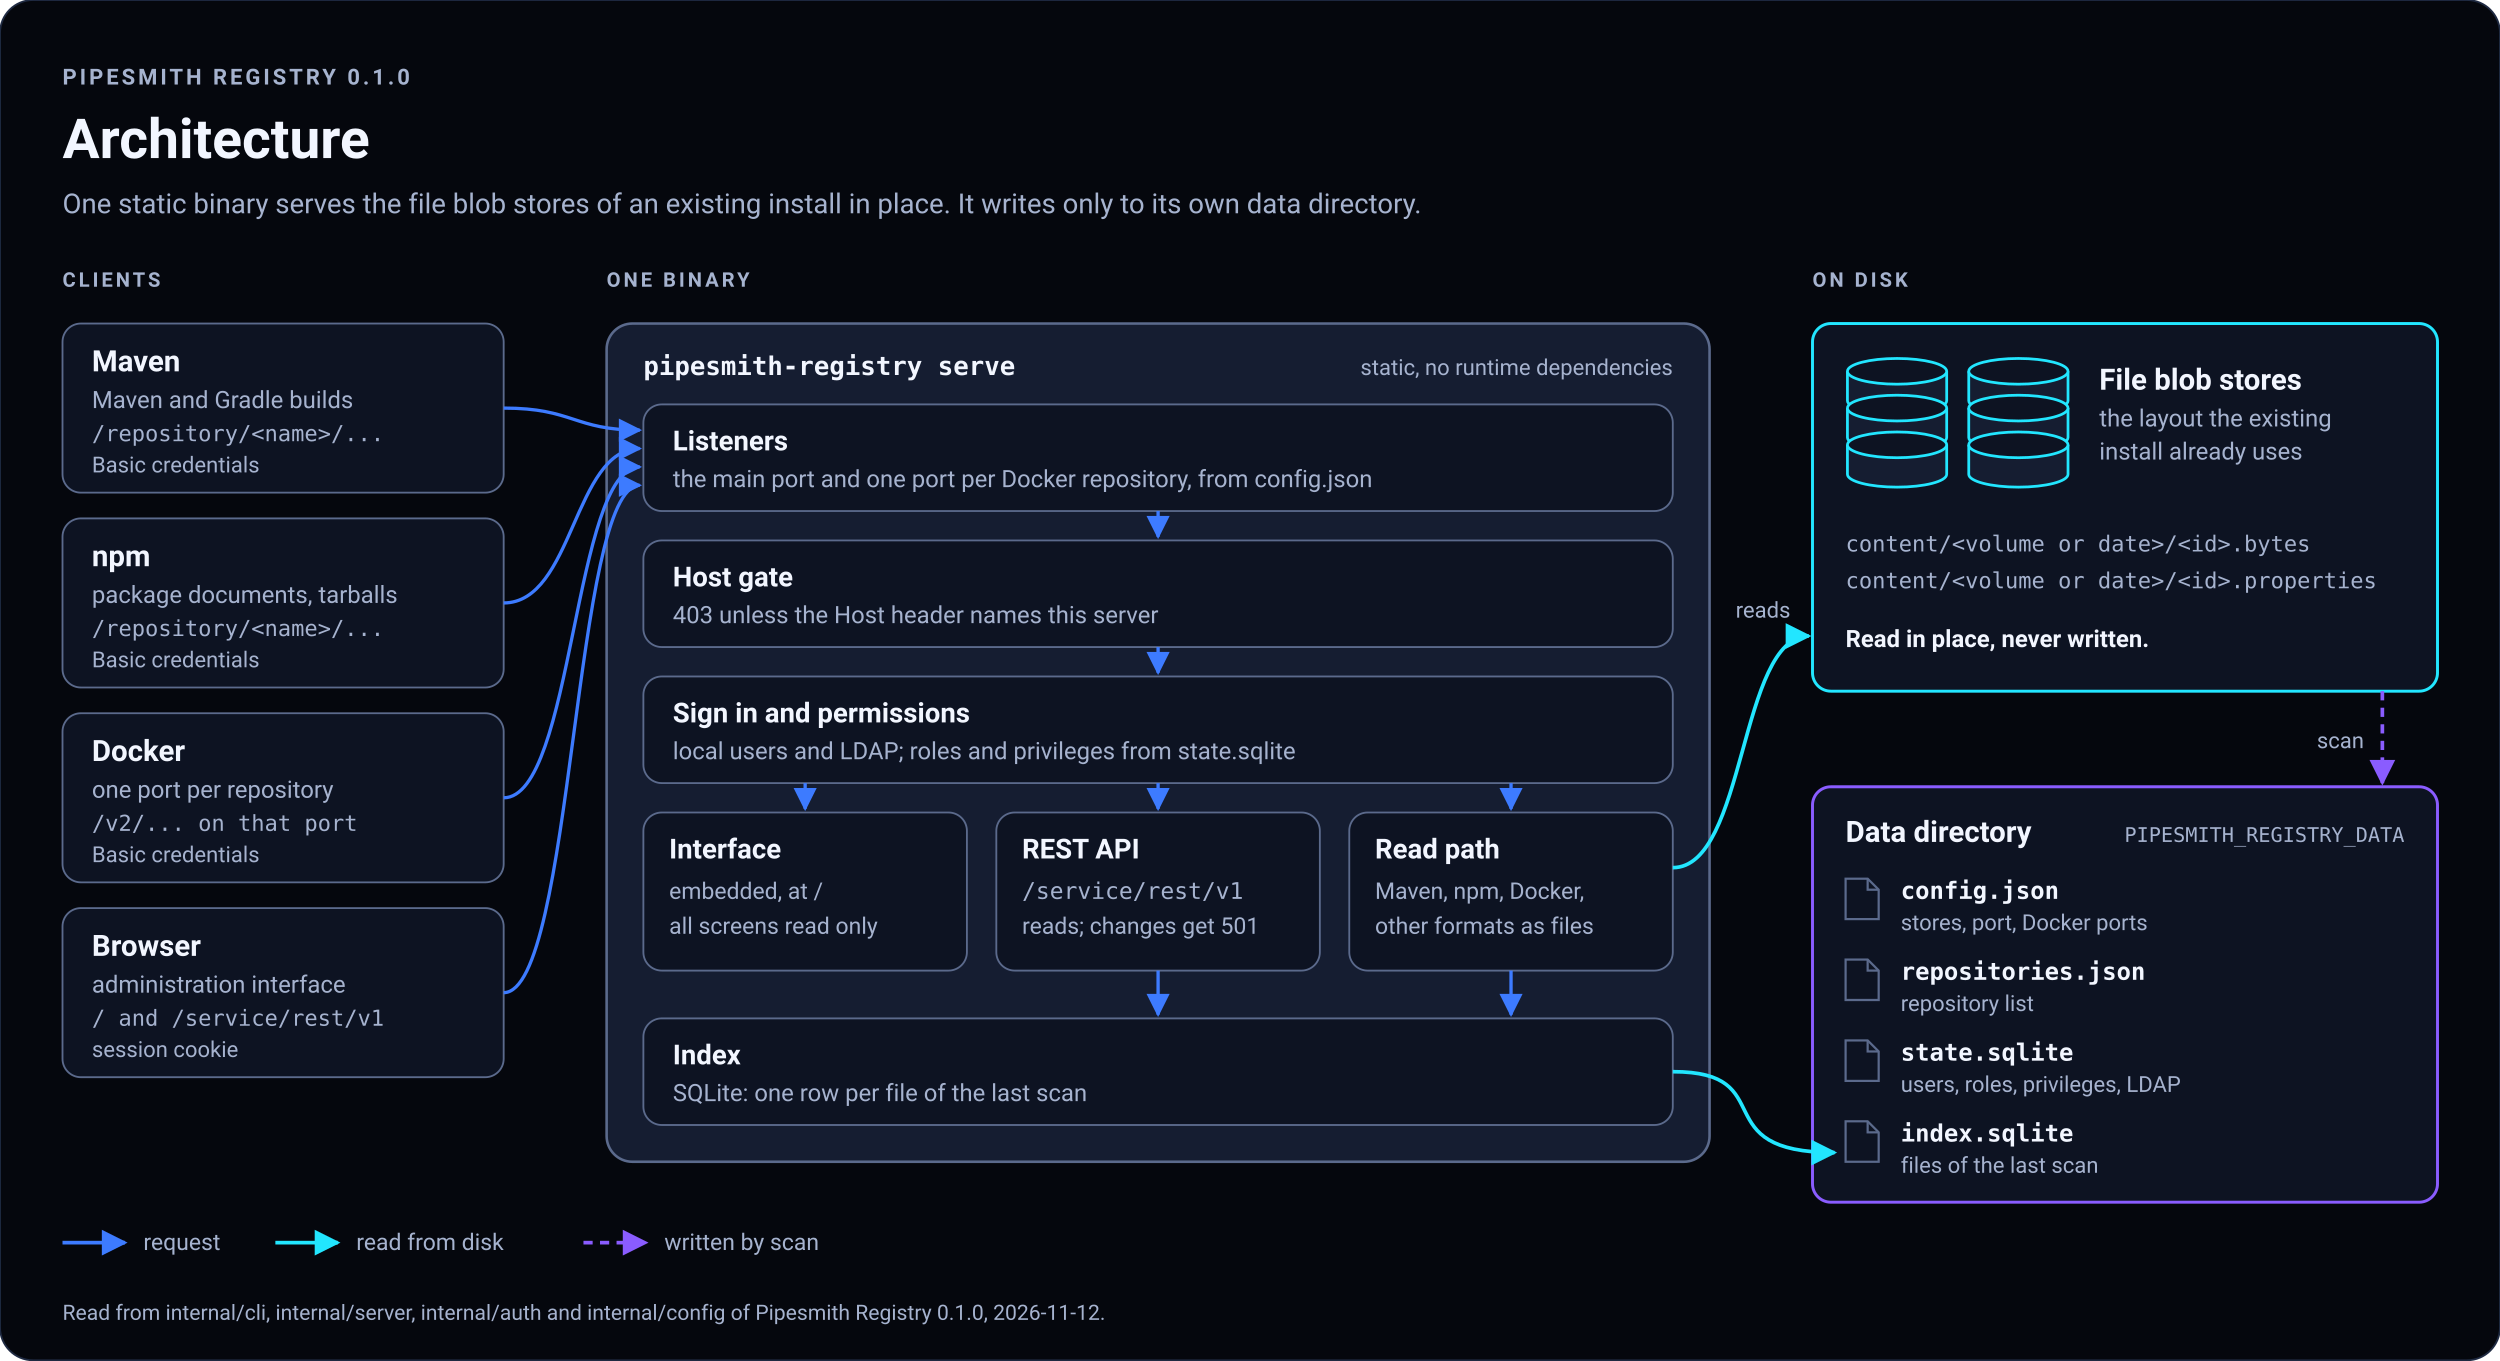
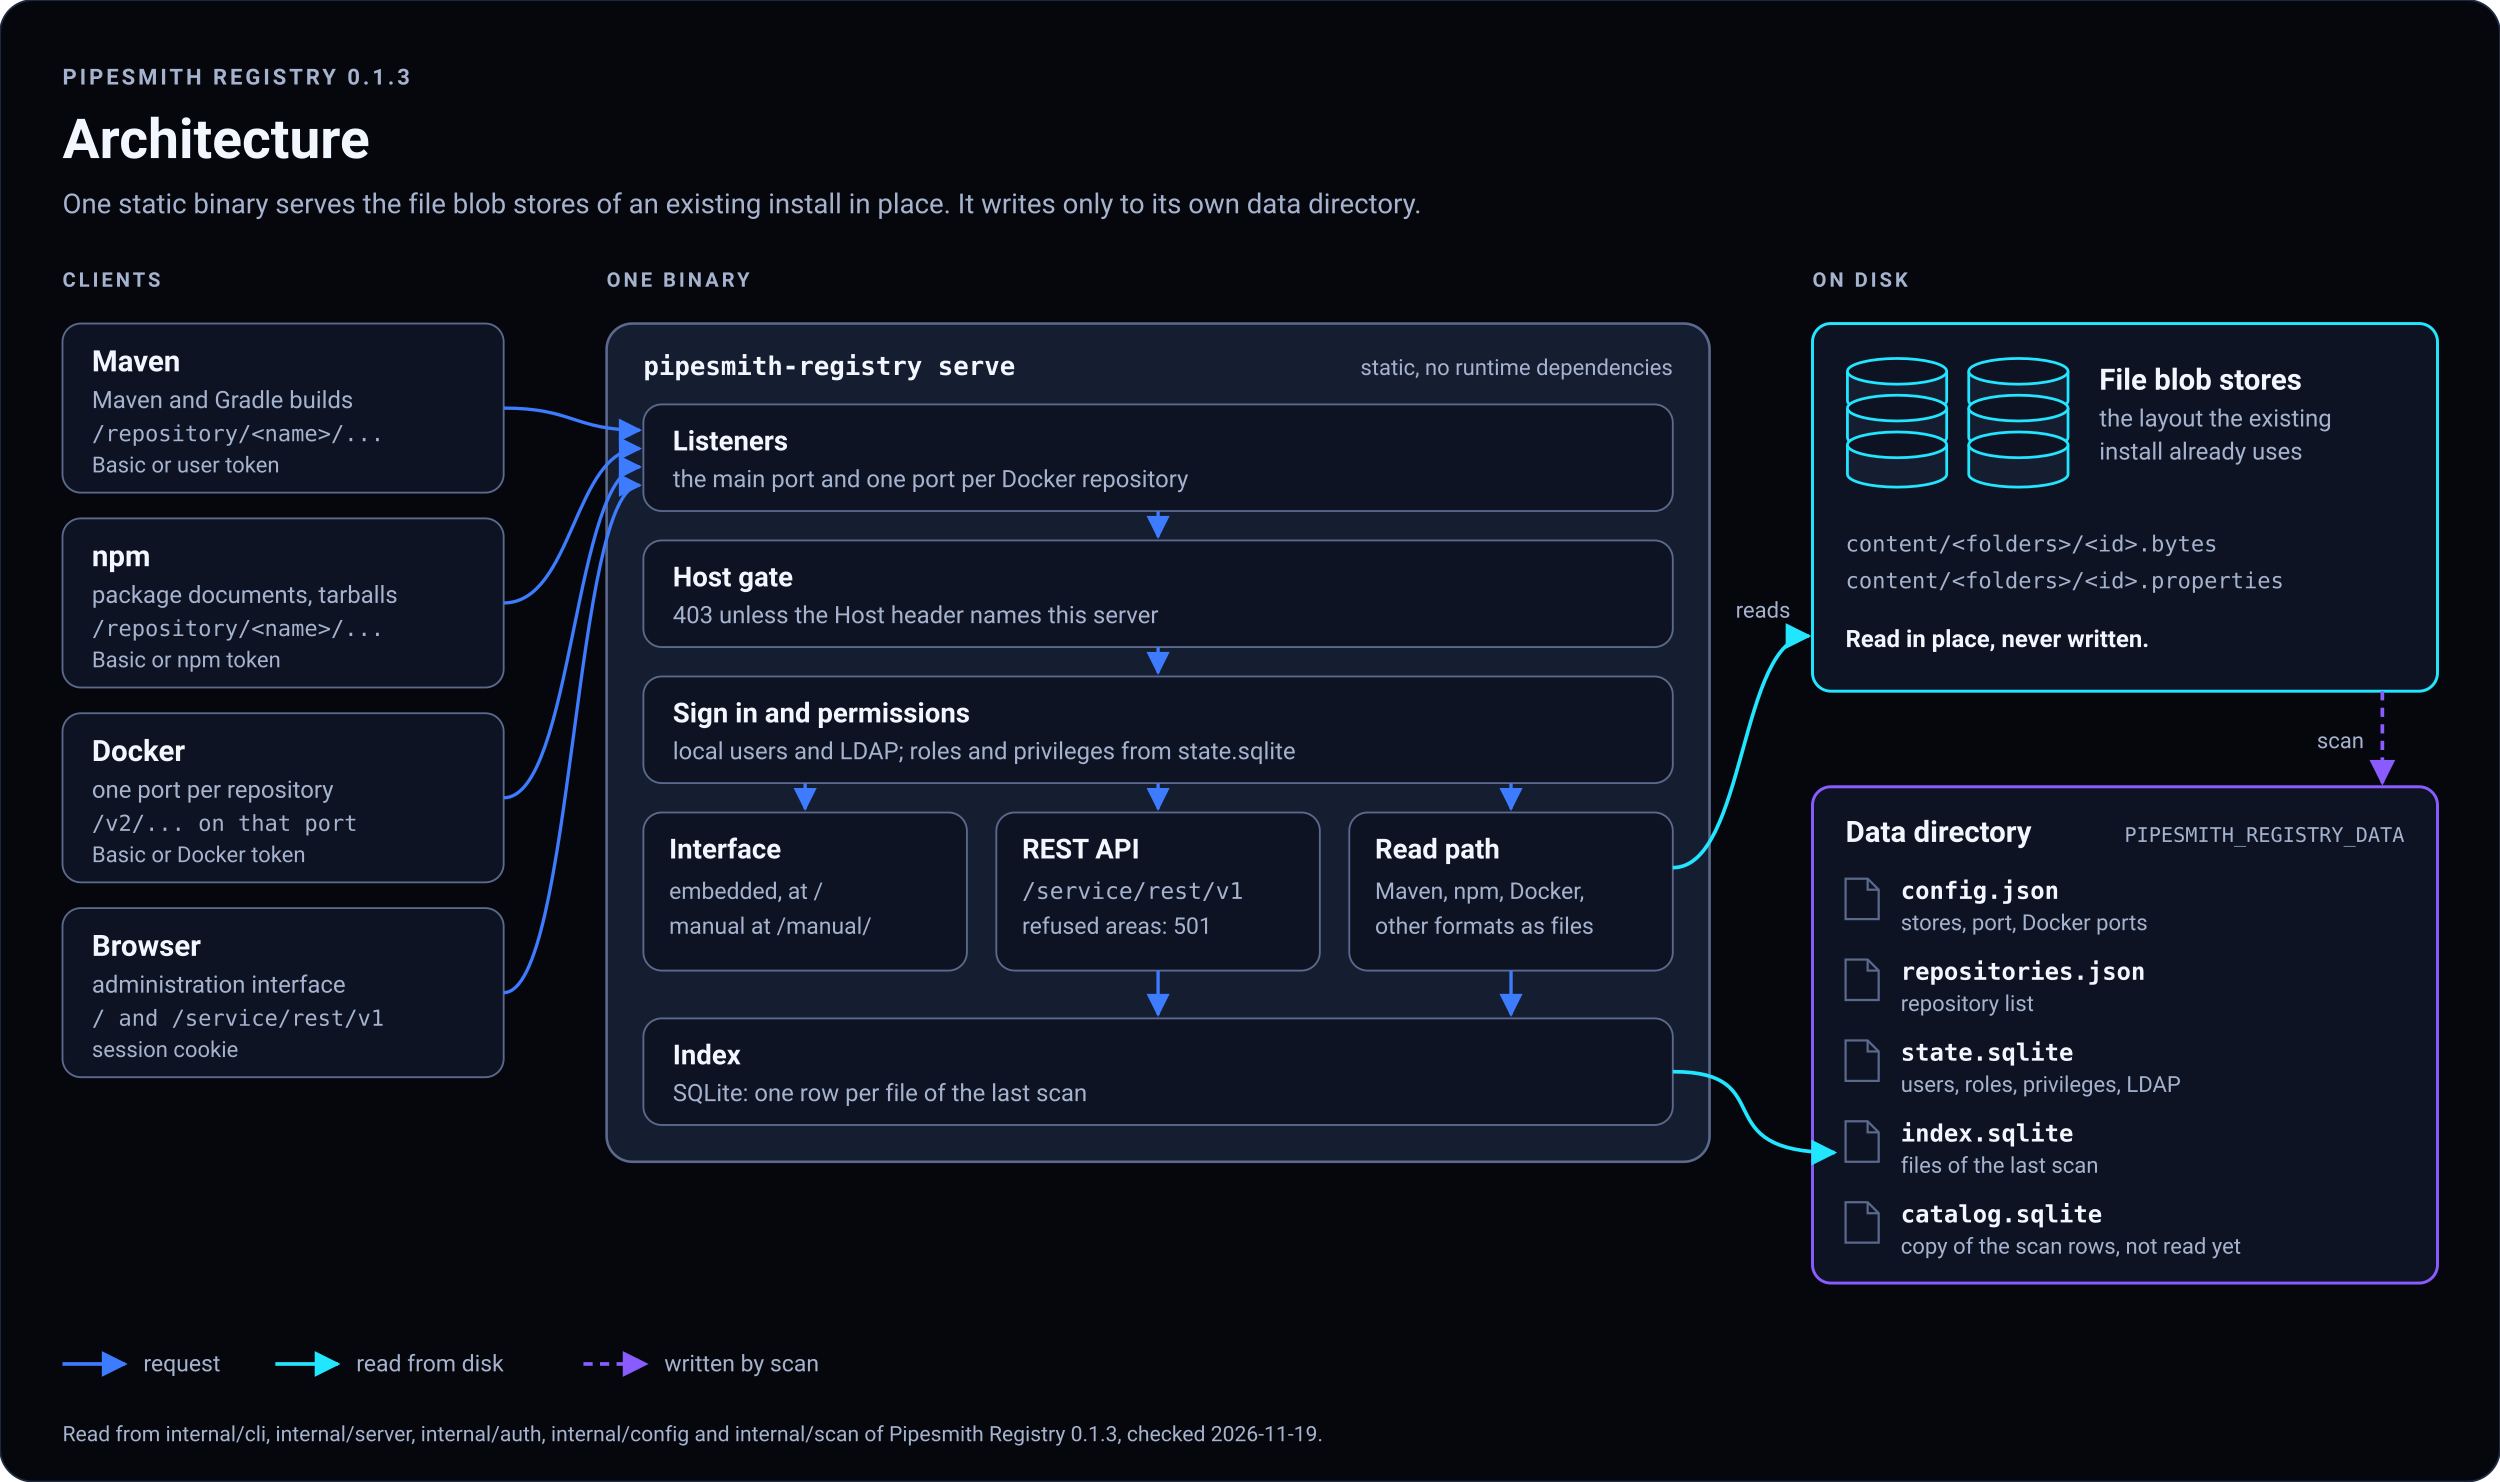
- <svg xmlns="http://www.w3.org/2000/svg" id="psr-architecture" viewBox="0 0 1360 740" width="1360" height="740" role="img" aria-label="Architecture of Pipesmith Registry 0.1.0. Maven, npm and Docker clients and a browser send requests to one static binary. Inside it a request passes the listeners, one main port plus one port per Docker repository, then a Host gate that answers 403 unless the Host header names the server, then sign in and permissions. It then reaches the embedded interface, the read only REST API or the read path for Maven, npm, Docker and plain files. The read path and the REST API look files up in an SQLite index. The listeners take their ports from config.json, sign in reads users, roles and privileges from state.sqlite. On disk the binary reads the file blob stores of an existing install in place and never writes them. Its own data directory holds config.json, repositories.json, state.sqlite with users, roles, privileges and LDAP connections, and index.sqlite, which scan fills from the blob stores.">
+ <svg xmlns="http://www.w3.org/2000/svg" id="psr-architecture" viewBox="0 0 1360 806" width="1360" height="806" role="img" aria-label="Architecture of Pipesmith Registry 0.1.3. Maven, npm and Docker clients and a browser send requests to one static binary. Inside it a request passes the listeners, one main port plus one port per Docker repository, then a Host gate that answers 403 unless the Host header names the server, then sign in and permissions. Clients send Basic credentials or a token. A request then reaches the embedded interface with the manual, the REST API, which answers 501 for refused areas, or the read path for Maven, npm, Docker and plain files. The read path and the REST API look files up in an SQLite index. Sign in reads users, roles and privileges from state.sqlite. On disk the binary reads the file blob stores of an existing install in place and never writes them. Its own data directory holds config.json, repositories.json, state.sqlite with users, roles, privileges and LDAP connections, index.sqlite and catalog.sqlite, which scan fills from the blob stores. Nothing reads catalog.sqlite yet.">
  <style>#psr-architecture{--psr-bg:#F5F7FC; --psr-panel:#FFFFFF; --psr-dim:#EEF2FA; --psr-ink:#0A1020; --psr-muted:#46526E; --psr-line:#D8DEEA; --psr-edge:#7A859C; --psr-req:#2B62F0; --psr-read:#12B5D6; --psr-write:#7A52F0;}@media (prefers-color-scheme: dark){#psr-architecture{--psr-bg:#05070D; --psr-panel:#0D1322; --psr-dim:#151D31; --psr-ink:#F2F6FF; --psr-muted:#A6B3CF; --psr-line:#1F2A42; --psr-edge:#5B6A8C; --psr-req:#3D7BFF; --psr-read:#22E6FF; --psr-write:#8A5CFF;}}[data-theme="light"] #psr-architecture{--psr-bg:#F5F7FC; --psr-panel:#FFFFFF; --psr-dim:#EEF2FA; --psr-ink:#0A1020; --psr-muted:#46526E; --psr-line:#D8DEEA; --psr-edge:#7A859C; --psr-req:#2B62F0; --psr-read:#12B5D6; --psr-write:#7A52F0;}[data-theme="dark"] #psr-architecture{--psr-bg:#05070D; --psr-panel:#0D1322; --psr-dim:#151D31; --psr-ink:#F2F6FF; --psr-muted:#A6B3CF; --psr-line:#1F2A42; --psr-edge:#5B6A8C; --psr-req:#3D7BFF; --psr-read:#22E6FF; --psr-write:#8A5CFF;}#psr-architecture text{font-family:ui-sans-serif,-apple-system,BlinkMacSystemFont,"Segoe UI",Roboto,Helvetica,Arial,sans-serif}#psr-architecture .mono{font-family:ui-monospace,SFMono-Regular,Menlo,Consolas,monospace}</style>
  <defs>
    <marker id="psr-architecture-req" viewBox="0 0 10 10" refX="9" refY="5" markerWidth="7" markerHeight="7" orient="auto-start-reverse">
      <path d="M0,0 L10,5 L0,10 z" fill="var(--psr-req, #3D7BFF)" stroke="none" />
    </marker>
    <marker id="psr-architecture-read" viewBox="0 0 10 10" refX="9" refY="5" markerWidth="7" markerHeight="7" orient="auto-start-reverse">
      <path d="M0,0 L10,5 L0,10 z" fill="var(--psr-read, #22E6FF)" stroke="none" />
    </marker>
    <marker id="psr-architecture-write" viewBox="0 0 10 10" refX="9" refY="5" markerWidth="7" markerHeight="7" orient="auto-start-reverse">
      <path d="M0,0 L10,5 L0,10 z" fill="var(--psr-write, #8A5CFF)" stroke="none" />
    </marker>
  </defs>
-   <rect x="0" y="0" width="1360" height="740" rx="18" fill="var(--psr-bg, #05070D)" stroke="var(--psr-line, #1F2A42)" stroke-width="1" />
-   <text x="34" y="46" font-size="12" font-weight="600" fill="var(--psr-muted, #A6B3CF)" text-anchor="start" letter-spacing="1.6">PIPESMITH REGISTRY 0.1.0</text>
+   <rect x="0" y="0" width="1360" height="806" rx="18" fill="var(--psr-bg, #05070D)" stroke="var(--psr-line, #1F2A42)" stroke-width="1" />
+   <text x="34" y="46" font-size="12" font-weight="600" fill="var(--psr-muted, #A6B3CF)" text-anchor="start" letter-spacing="1.6">PIPESMITH REGISTRY 0.1.3</text>
  <text x="34" y="86" font-size="30" font-weight="700" fill="var(--psr-ink, #F2F6FF)" text-anchor="start">Architecture</text>
  <text x="34" y="116" font-size="15" font-weight="400" fill="var(--psr-muted, #A6B3CF)" text-anchor="start">One static binary serves the file blob stores of an existing install in place. It writes only to its own data directory.</text>
  <text x="34" y="156" font-size="11" font-weight="600" fill="var(--psr-muted, #A6B3CF)" text-anchor="start" letter-spacing="1.6">CLIENTS</text>
  <text x="330" y="156" font-size="11" font-weight="600" fill="var(--psr-muted, #A6B3CF)" text-anchor="start" letter-spacing="1.6">ONE BINARY</text>
  <text x="986" y="156" font-size="11" font-weight="600" fill="var(--psr-muted, #A6B3CF)" text-anchor="start" letter-spacing="1.6">ON DISK</text>
  <rect x="34" y="176" width="240" height="92" rx="10" fill="var(--psr-panel, #0D1322)" stroke="var(--psr-edge, #5B6A8C)" stroke-width="1" />
  <text x="50" y="202" font-size="16" font-weight="650" fill="var(--psr-ink, #F2F6FF)" text-anchor="start">Maven</text>
  <text x="50" y="222" font-size="13" font-weight="400" fill="var(--psr-muted, #A6B3CF)" text-anchor="start">Maven and Gradle builds</text>
  <text x="50" y="240" font-size="12" font-weight="400" fill="var(--psr-muted, #A6B3CF)" text-anchor="start" class="mono">/repository/&lt;name&gt;/...</text>
-   <text x="50" y="257" font-size="12" font-weight="400" fill="var(--psr-muted, #A6B3CF)" text-anchor="start">Basic credentials</text>
+   <text x="50" y="257" font-size="12" font-weight="400" fill="var(--psr-muted, #A6B3CF)" text-anchor="start">Basic or user token</text>
  <rect x="34" y="282" width="240" height="92" rx="10" fill="var(--psr-panel, #0D1322)" stroke="var(--psr-edge, #5B6A8C)" stroke-width="1" />
  <text x="50" y="308" font-size="16" font-weight="650" fill="var(--psr-ink, #F2F6FF)" text-anchor="start">npm</text>
  <text x="50" y="328" font-size="13" font-weight="400" fill="var(--psr-muted, #A6B3CF)" text-anchor="start">package documents, tarballs</text>
  <text x="50" y="346" font-size="12" font-weight="400" fill="var(--psr-muted, #A6B3CF)" text-anchor="start" class="mono">/repository/&lt;name&gt;/...</text>
-   <text x="50" y="363" font-size="12" font-weight="400" fill="var(--psr-muted, #A6B3CF)" text-anchor="start">Basic credentials</text>
+   <text x="50" y="363" font-size="12" font-weight="400" fill="var(--psr-muted, #A6B3CF)" text-anchor="start">Basic or npm token</text>
  <rect x="34" y="388" width="240" height="92" rx="10" fill="var(--psr-panel, #0D1322)" stroke="var(--psr-edge, #5B6A8C)" stroke-width="1" />
  <text x="50" y="414" font-size="16" font-weight="650" fill="var(--psr-ink, #F2F6FF)" text-anchor="start">Docker</text>
  <text x="50" y="434" font-size="13" font-weight="400" fill="var(--psr-muted, #A6B3CF)" text-anchor="start">one port per repository</text>
  <text x="50" y="452" font-size="12" font-weight="400" fill="var(--psr-muted, #A6B3CF)" text-anchor="start" class="mono">/v2/... on that port</text>
-   <text x="50" y="469" font-size="12" font-weight="400" fill="var(--psr-muted, #A6B3CF)" text-anchor="start">Basic credentials</text>
+   <text x="50" y="469" font-size="12" font-weight="400" fill="var(--psr-muted, #A6B3CF)" text-anchor="start">Basic or Docker token</text>
  <rect x="34" y="494" width="240" height="92" rx="10" fill="var(--psr-panel, #0D1322)" stroke="var(--psr-edge, #5B6A8C)" stroke-width="1" />
  <text x="50" y="520" font-size="16" font-weight="650" fill="var(--psr-ink, #F2F6FF)" text-anchor="start">Browser</text>
  <text x="50" y="540" font-size="13" font-weight="400" fill="var(--psr-muted, #A6B3CF)" text-anchor="start">administration interface</text>
  <text x="50" y="558" font-size="12" font-weight="400" fill="var(--psr-muted, #A6B3CF)" text-anchor="start" class="mono">/ and /service/rest/v1</text>
  <text x="50" y="575" font-size="12" font-weight="400" fill="var(--psr-muted, #A6B3CF)" text-anchor="start">session cookie</text>
  <rect x="330" y="176" width="600" height="456" rx="14" fill="var(--psr-dim, #151D31)" stroke="var(--psr-edge, #5B6A8C)" stroke-width="1.4" />
  <text x="350" y="204" font-size="14" font-weight="650" fill="var(--psr-ink, #F2F6FF)" text-anchor="start" class="mono">pipesmith-registry serve</text>
  <text x="910" y="204" font-size="12" font-weight="400" fill="var(--psr-muted, #A6B3CF)" text-anchor="end">static, no runtime dependencies</text>
  <rect x="350" y="220" width="560" height="58" rx="10" fill="var(--psr-panel, #0D1322)" stroke="var(--psr-edge, #5B6A8C)" stroke-width="1" />
  <text x="366" y="245" font-size="15" font-weight="650" fill="var(--psr-ink, #F2F6FF)" text-anchor="start">Listeners</text>
-   <text x="366" y="265" font-size="13" font-weight="400" fill="var(--psr-muted, #A6B3CF)" text-anchor="start">the main port and one port per Docker repository, from config.json</text>
+   <text x="366" y="265" font-size="13" font-weight="400" fill="var(--psr-muted, #A6B3CF)" text-anchor="start">the main port and one port per Docker repository</text>
  <rect x="350" y="294" width="560" height="58" rx="10" fill="var(--psr-panel, #0D1322)" stroke="var(--psr-edge, #5B6A8C)" stroke-width="1" />
  <text x="366" y="319" font-size="15" font-weight="650" fill="var(--psr-ink, #F2F6FF)" text-anchor="start">Host gate</text>
  <text x="366" y="339" font-size="13" font-weight="400" fill="var(--psr-muted, #A6B3CF)" text-anchor="start">403 unless the Host header names this server</text>
  <path d="M630,278 V292" fill="none" stroke="var(--psr-req, #3D7BFF)" stroke-width="1.8" marker-end="url(#psr-architecture-req)" />
  <rect x="350" y="368" width="560" height="58" rx="10" fill="var(--psr-panel, #0D1322)" stroke="var(--psr-edge, #5B6A8C)" stroke-width="1" />
  <text x="366" y="393" font-size="15" font-weight="650" fill="var(--psr-ink, #F2F6FF)" text-anchor="start">Sign in and permissions</text>
  <text x="366" y="413" font-size="13" font-weight="400" fill="var(--psr-muted, #A6B3CF)" text-anchor="start">local users and LDAP; roles and privileges from state.sqlite</text>
  <path d="M630,352 V366" fill="none" stroke="var(--psr-req, #3D7BFF)" stroke-width="1.8" marker-end="url(#psr-architecture-req)" />
  <path d="M274,222 C312,222 312,234 348,234" fill="none" stroke="var(--psr-req, #3D7BFF)" stroke-width="1.8" marker-end="url(#psr-architecture-req)" />
  <path d="M274,328 C312,328 312,244 348,244" fill="none" stroke="var(--psr-req, #3D7BFF)" stroke-width="1.8" marker-end="url(#psr-architecture-req)" />
  <path d="M274,434 C312,434 312,254 348,254" fill="none" stroke="var(--psr-req, #3D7BFF)" stroke-width="1.8" marker-end="url(#psr-architecture-req)" />
  <path d="M274,540 C312,540 312,264 348,264" fill="none" stroke="var(--psr-req, #3D7BFF)" stroke-width="1.8" marker-end="url(#psr-architecture-req)" />
  <rect x="350" y="442" width="176" height="86" rx="10" fill="var(--psr-panel, #0D1322)" stroke="var(--psr-edge, #5B6A8C)" stroke-width="1" />
  <text x="364" y="467" font-size="15" font-weight="650" fill="var(--psr-ink, #F2F6FF)" text-anchor="start">Interface</text>
  <text x="364" y="489" font-size="12.5" font-weight="400" fill="var(--psr-muted, #A6B3CF)" text-anchor="start">embedded, at /</text>
-   <text x="364" y="508" font-size="12.5" font-weight="400" fill="var(--psr-muted, #A6B3CF)" text-anchor="start">all screens read only</text>
+   <text x="364" y="508" font-size="12.5" font-weight="400" fill="var(--psr-muted, #A6B3CF)" text-anchor="start">manual at /manual/</text>
  <path d="M438,426 V440" fill="none" stroke="var(--psr-req, #3D7BFF)" stroke-width="1.8" marker-end="url(#psr-architecture-req)" />
  <rect x="542" y="442" width="176" height="86" rx="10" fill="var(--psr-panel, #0D1322)" stroke="var(--psr-edge, #5B6A8C)" stroke-width="1" />
  <text x="556" y="467" font-size="15" font-weight="650" fill="var(--psr-ink, #F2F6FF)" text-anchor="start">REST API</text>
  <text x="556" y="489" font-size="12.5" font-weight="400" fill="var(--psr-muted, #A6B3CF)" text-anchor="start" class="mono">/service/rest/v1</text>
-   <text x="556" y="508" font-size="12.5" font-weight="400" fill="var(--psr-muted, #A6B3CF)" text-anchor="start">reads; changes get 501</text>
+   <text x="556" y="508" font-size="12.5" font-weight="400" fill="var(--psr-muted, #A6B3CF)" text-anchor="start">refused areas: 501</text>
  <path d="M630,426 V440" fill="none" stroke="var(--psr-req, #3D7BFF)" stroke-width="1.8" marker-end="url(#psr-architecture-req)" />
  <rect x="734" y="442" width="176" height="86" rx="10" fill="var(--psr-panel, #0D1322)" stroke="var(--psr-edge, #5B6A8C)" stroke-width="1" />
  <text x="748" y="467" font-size="15" font-weight="650" fill="var(--psr-ink, #F2F6FF)" text-anchor="start">Read path</text>
  <text x="748" y="489" font-size="12.5" font-weight="400" fill="var(--psr-muted, #A6B3CF)" text-anchor="start">Maven, npm, Docker,</text>
  <text x="748" y="508" font-size="12.5" font-weight="400" fill="var(--psr-muted, #A6B3CF)" text-anchor="start">other formats as files</text>
  <path d="M822,426 V440" fill="none" stroke="var(--psr-req, #3D7BFF)" stroke-width="1.8" marker-end="url(#psr-architecture-req)" />
  <rect x="350" y="554" width="560" height="58" rx="10" fill="var(--psr-panel, #0D1322)" stroke="var(--psr-edge, #5B6A8C)" stroke-width="1" />
  <text x="366" y="579" font-size="15" font-weight="650" fill="var(--psr-ink, #F2F6FF)" text-anchor="start">Index</text>
  <text x="366" y="599" font-size="13" font-weight="400" fill="var(--psr-muted, #A6B3CF)" text-anchor="start">SQLite: one row per file of the last scan</text>
  <path d="M630,528 V552" fill="none" stroke="var(--psr-req, #3D7BFF)" stroke-width="1.8" marker-end="url(#psr-architecture-req)" />
  <path d="M822,528 V552" fill="none" stroke="var(--psr-req, #3D7BFF)" stroke-width="1.8" marker-end="url(#psr-architecture-req)" />
  <rect x="986" y="176" width="340" height="200" rx="10" fill="var(--psr-panel, #0D1322)" stroke="var(--psr-read, #22E6FF)" stroke-width="1.6" />
  <path d="M1005,202 v16 a27,7 0 0 0 54,0 v-16" fill="var(--psr-dim, #151D31)" stroke="var(--psr-read, #22E6FF)" stroke-width="1.5" />
  <ellipse cx="1032" cy="202" rx="27" ry="7" fill="var(--psr-panel, #0D1322)" stroke="var(--psr-read, #22E6FF)" stroke-width="1.5" />
  <path d="M1005,222 v16 a27,7 0 0 0 54,0 v-16" fill="var(--psr-dim, #151D31)" stroke="var(--psr-read, #22E6FF)" stroke-width="1.5" />
  <ellipse cx="1032" cy="222" rx="27" ry="7" fill="var(--psr-panel, #0D1322)" stroke="var(--psr-read, #22E6FF)" stroke-width="1.5" />
  <path d="M1005,242 v16 a27,7 0 0 0 54,0 v-16" fill="var(--psr-dim, #151D31)" stroke="var(--psr-read, #22E6FF)" stroke-width="1.5" />
  <ellipse cx="1032" cy="242" rx="27" ry="7" fill="var(--psr-panel, #0D1322)" stroke="var(--psr-read, #22E6FF)" stroke-width="1.5" />
  <path d="M1071,202 v16 a27,7 0 0 0 54,0 v-16" fill="var(--psr-dim, #151D31)" stroke="var(--psr-read, #22E6FF)" stroke-width="1.5" />
  <ellipse cx="1098" cy="202" rx="27" ry="7" fill="var(--psr-panel, #0D1322)" stroke="var(--psr-read, #22E6FF)" stroke-width="1.5" />
  <path d="M1071,222 v16 a27,7 0 0 0 54,0 v-16" fill="var(--psr-dim, #151D31)" stroke="var(--psr-read, #22E6FF)" stroke-width="1.5" />
  <ellipse cx="1098" cy="222" rx="27" ry="7" fill="var(--psr-panel, #0D1322)" stroke="var(--psr-read, #22E6FF)" stroke-width="1.5" />
  <path d="M1071,242 v16 a27,7 0 0 0 54,0 v-16" fill="var(--psr-dim, #151D31)" stroke="var(--psr-read, #22E6FF)" stroke-width="1.5" />
  <ellipse cx="1098" cy="242" rx="27" ry="7" fill="var(--psr-panel, #0D1322)" stroke="var(--psr-read, #22E6FF)" stroke-width="1.5" />
  <text x="1142" y="212" font-size="16" font-weight="650" fill="var(--psr-ink, #F2F6FF)" text-anchor="start">File blob stores</text>
  <text x="1142" y="232" font-size="13" font-weight="400" fill="var(--psr-muted, #A6B3CF)" text-anchor="start">the layout the existing</text>
  <text x="1142" y="250" font-size="13" font-weight="400" fill="var(--psr-muted, #A6B3CF)" text-anchor="start">install already uses</text>
-   <text x="1004" y="300" font-size="12" font-weight="400" fill="var(--psr-muted, #A6B3CF)" text-anchor="start" class="mono">content/&lt;volume or date&gt;/&lt;id&gt;.bytes</text>
-   <text x="1004" y="320" font-size="12" font-weight="400" fill="var(--psr-muted, #A6B3CF)" text-anchor="start" class="mono">content/&lt;volume or date&gt;/&lt;id&gt;.properties</text>
+   <text x="1004" y="300" font-size="12" font-weight="400" fill="var(--psr-muted, #A6B3CF)" text-anchor="start" class="mono">content/&lt;folders&gt;/&lt;id&gt;.bytes</text>
+   <text x="1004" y="320" font-size="12" font-weight="400" fill="var(--psr-muted, #A6B3CF)" text-anchor="start" class="mono">content/&lt;folders&gt;/&lt;id&gt;.properties</text>
  <text x="1004" y="352" font-size="13" font-weight="600" fill="var(--psr-ink, #F2F6FF)" text-anchor="start">Read in place, never written.</text>
-   <rect x="986" y="428" width="340" height="226" rx="10" fill="var(--psr-panel, #0D1322)" stroke="var(--psr-write, #8A5CFF)" stroke-width="1.6" />
+   <rect x="986" y="428" width="340" height="270" rx="10" fill="var(--psr-panel, #0D1322)" stroke="var(--psr-write, #8A5CFF)" stroke-width="1.6" />
  <text x="1004" y="458" font-size="16" font-weight="650" fill="var(--psr-ink, #F2F6FF)" text-anchor="start">Data directory</text>
  <text x="1308" y="458" font-size="11" font-weight="400" fill="var(--psr-muted, #A6B3CF)" text-anchor="end" class="mono">PIPESMITH_REGISTRY_DATA</text>
  <path d="M1004,478 h12 l6,6 v16 h-18 z" fill="var(--psr-panel, #0D1322)" stroke="var(--psr-edge, #5B6A8C)" stroke-width="1.2" />
  <path d="M1016,478 v6 h6" fill="none" stroke="var(--psr-edge, #5B6A8C)" stroke-width="1.2" />
  <text x="1034" y="489" font-size="13" font-weight="600" fill="var(--psr-ink, #F2F6FF)" text-anchor="start" class="mono">config.json</text>
  <text x="1034" y="506" font-size="12" font-weight="400" fill="var(--psr-muted, #A6B3CF)" text-anchor="start">stores, port, Docker ports</text>
  <path d="M1004,522 h12 l6,6 v16 h-18 z" fill="var(--psr-panel, #0D1322)" stroke="var(--psr-edge, #5B6A8C)" stroke-width="1.2" />
  <path d="M1016,522 v6 h6" fill="none" stroke="var(--psr-edge, #5B6A8C)" stroke-width="1.2" />
  <text x="1034" y="533" font-size="13" font-weight="600" fill="var(--psr-ink, #F2F6FF)" text-anchor="start" class="mono">repositories.json</text>
  <text x="1034" y="550" font-size="12" font-weight="400" fill="var(--psr-muted, #A6B3CF)" text-anchor="start">repository list</text>
  <path d="M1004,566 h12 l6,6 v16 h-18 z" fill="var(--psr-panel, #0D1322)" stroke="var(--psr-edge, #5B6A8C)" stroke-width="1.2" />
  <path d="M1016,566 v6 h6" fill="none" stroke="var(--psr-edge, #5B6A8C)" stroke-width="1.2" />
  <text x="1034" y="577" font-size="13" font-weight="600" fill="var(--psr-ink, #F2F6FF)" text-anchor="start" class="mono">state.sqlite</text>
  <text x="1034" y="594" font-size="12" font-weight="400" fill="var(--psr-muted, #A6B3CF)" text-anchor="start">users, roles, privileges, LDAP</text>
  <path d="M1004,610 h12 l6,6 v16 h-18 z" fill="var(--psr-panel, #0D1322)" stroke="var(--psr-edge, #5B6A8C)" stroke-width="1.2" />
  <path d="M1016,610 v6 h6" fill="none" stroke="var(--psr-edge, #5B6A8C)" stroke-width="1.2" />
  <text x="1034" y="621" font-size="13" font-weight="600" fill="var(--psr-ink, #F2F6FF)" text-anchor="start" class="mono">index.sqlite</text>
  <text x="1034" y="638" font-size="12" font-weight="400" fill="var(--psr-muted, #A6B3CF)" text-anchor="start">files of the last scan</text>
+   <path d="M1004,654 h12 l6,6 v16 h-18 z" fill="var(--psr-panel, #0D1322)" stroke="var(--psr-edge, #5B6A8C)" stroke-width="1.2" />
+   <path d="M1016,654 v6 h6" fill="none" stroke="var(--psr-edge, #5B6A8C)" stroke-width="1.2" />
+   <text x="1034" y="665" font-size="13" font-weight="600" fill="var(--psr-ink, #F2F6FF)" text-anchor="start" class="mono">catalog.sqlite</text>
+   <text x="1034" y="682" font-size="12" font-weight="400" fill="var(--psr-muted, #A6B3CF)" text-anchor="start">copy of the scan rows, not read yet</text>
  <path d="M910,472 C950,472 946,346 984,346" fill="none" stroke="var(--psr-read, #22E6FF)" stroke-width="2" marker-end="url(#psr-architecture-read)" />
  <text x="974" y="336" font-size="12" font-weight="400" fill="var(--psr-muted, #A6B3CF)" text-anchor="end">reads</text>
  <path d="M910,583 C970,583 926,627 998,627" fill="none" stroke="var(--psr-read, #22E6FF)" stroke-width="2" marker-end="url(#psr-architecture-read)" />
  <path d="M1296,376 V426" fill="none" stroke="var(--psr-write, #8A5CFF)" stroke-width="2" marker-end="url(#psr-architecture-write)" stroke-dasharray="5 4" />
  <text x="1286" y="407" font-size="12" font-weight="400" fill="var(--psr-muted, #A6B3CF)" text-anchor="end">scan</text>
-   <path d="M34,676 H68" fill="none" stroke="var(--psr-req, #3D7BFF)" stroke-width="2" marker-end="url(#psr-architecture-req)" />
-   <text x="78" y="680" font-size="12.5" font-weight="400" fill="var(--psr-muted, #A6B3CF)" text-anchor="start">request</text>
-   <path d="M149.8,676 H183.8" fill="none" stroke="var(--psr-read, #22E6FF)" stroke-width="2" marker-end="url(#psr-architecture-read)" />
-   <text x="193.8" y="680" font-size="12.5" font-weight="400" fill="var(--psr-muted, #A6B3CF)" text-anchor="start">read from disk</text>
-   <path d="M317.4,676 H351.4" fill="none" stroke="var(--psr-write, #8A5CFF)" stroke-width="2" marker-end="url(#psr-architecture-write)" stroke-dasharray="5 4" />
-   <text x="361.4" y="680" font-size="12.5" font-weight="400" fill="var(--psr-muted, #A6B3CF)" text-anchor="start">written by scan</text>
-   <text x="34" y="718" font-size="11.5" font-weight="400" fill="var(--psr-muted, #A6B3CF)" text-anchor="start">Read from internal/cli, internal/server, internal/auth and internal/config of Pipesmith Registry 0.1.0, 2026-11-12.</text>
+   <path d="M34,742 H68" fill="none" stroke="var(--psr-req, #3D7BFF)" stroke-width="2" marker-end="url(#psr-architecture-req)" />
+   <text x="78" y="746" font-size="12.5" font-weight="400" fill="var(--psr-muted, #A6B3CF)" text-anchor="start">request</text>
+   <path d="M149.8,742 H183.8" fill="none" stroke="var(--psr-read, #22E6FF)" stroke-width="2" marker-end="url(#psr-architecture-read)" />
+   <text x="193.8" y="746" font-size="12.5" font-weight="400" fill="var(--psr-muted, #A6B3CF)" text-anchor="start">read from disk</text>
+   <path d="M317.4,742 H351.4" fill="none" stroke="var(--psr-write, #8A5CFF)" stroke-width="2" marker-end="url(#psr-architecture-write)" stroke-dasharray="5 4" />
+   <text x="361.4" y="746" font-size="12.5" font-weight="400" fill="var(--psr-muted, #A6B3CF)" text-anchor="start">written by scan</text>
+   <text x="34" y="784" font-size="11.5" font-weight="400" fill="var(--psr-muted, #A6B3CF)" text-anchor="start">Read from internal/cli, internal/server, internal/auth, internal/config and internal/scan of Pipesmith Registry 0.1.3, checked 2026-11-19.</text>
</svg>
